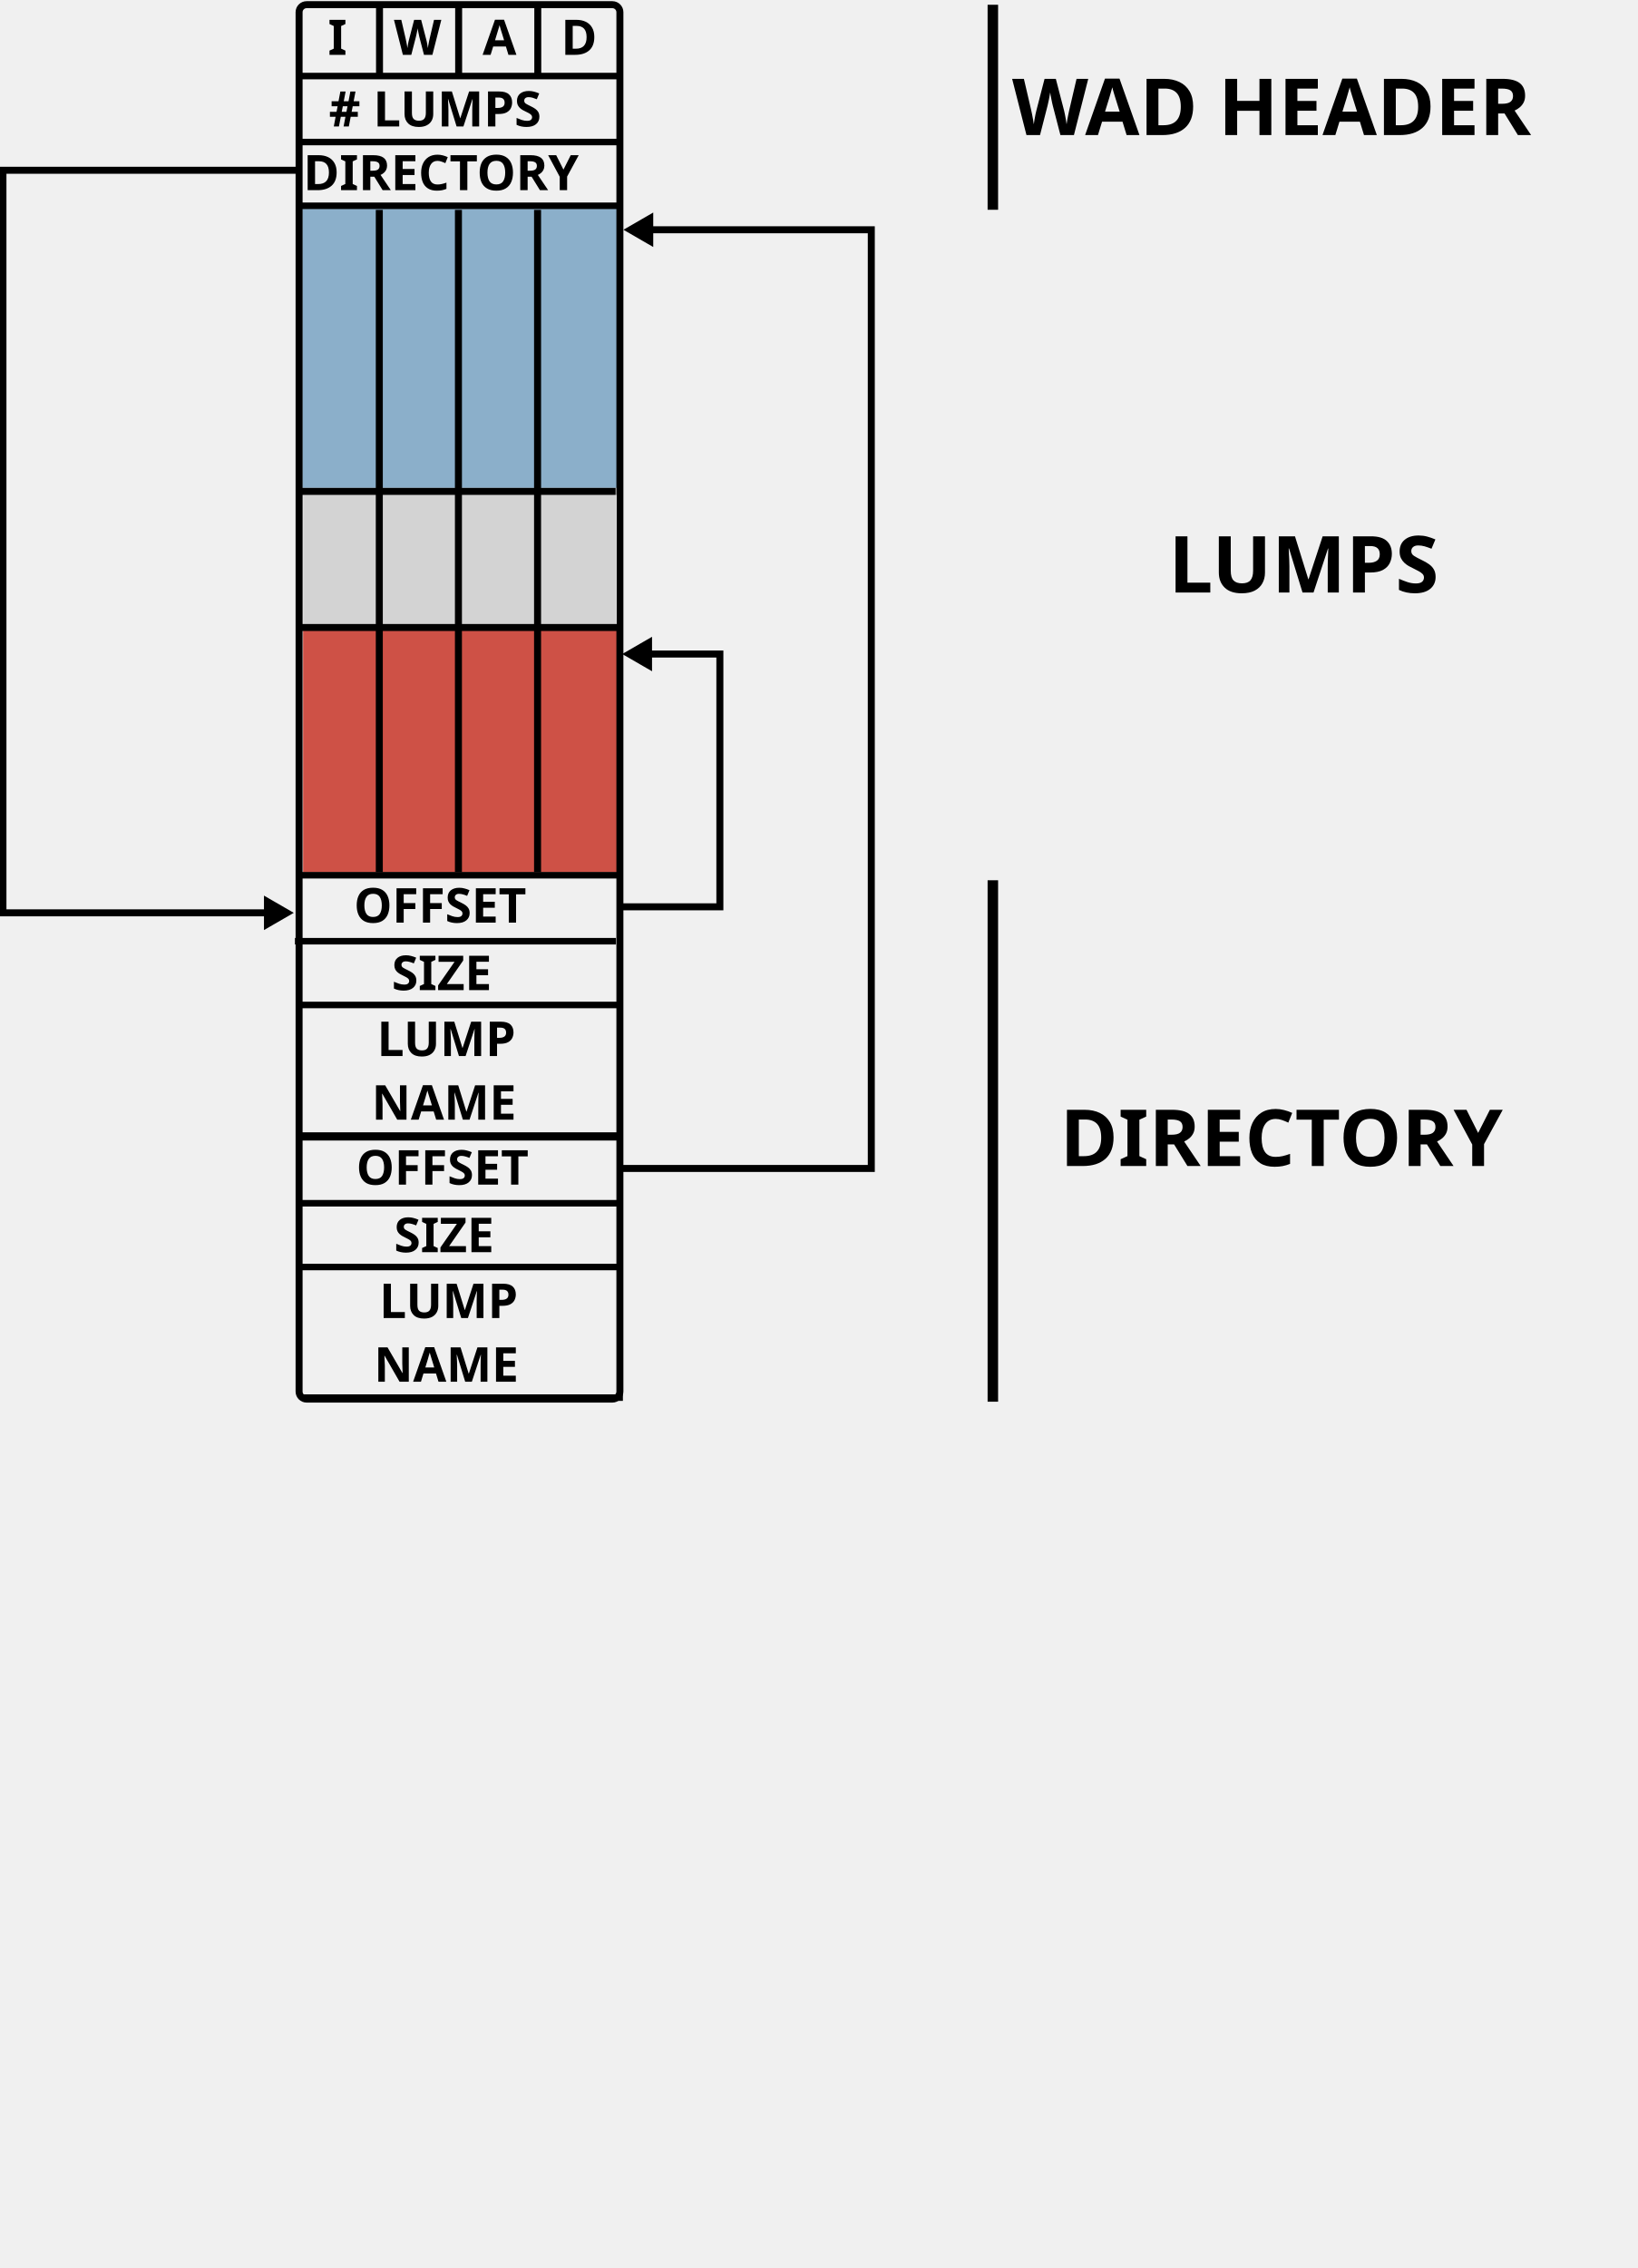
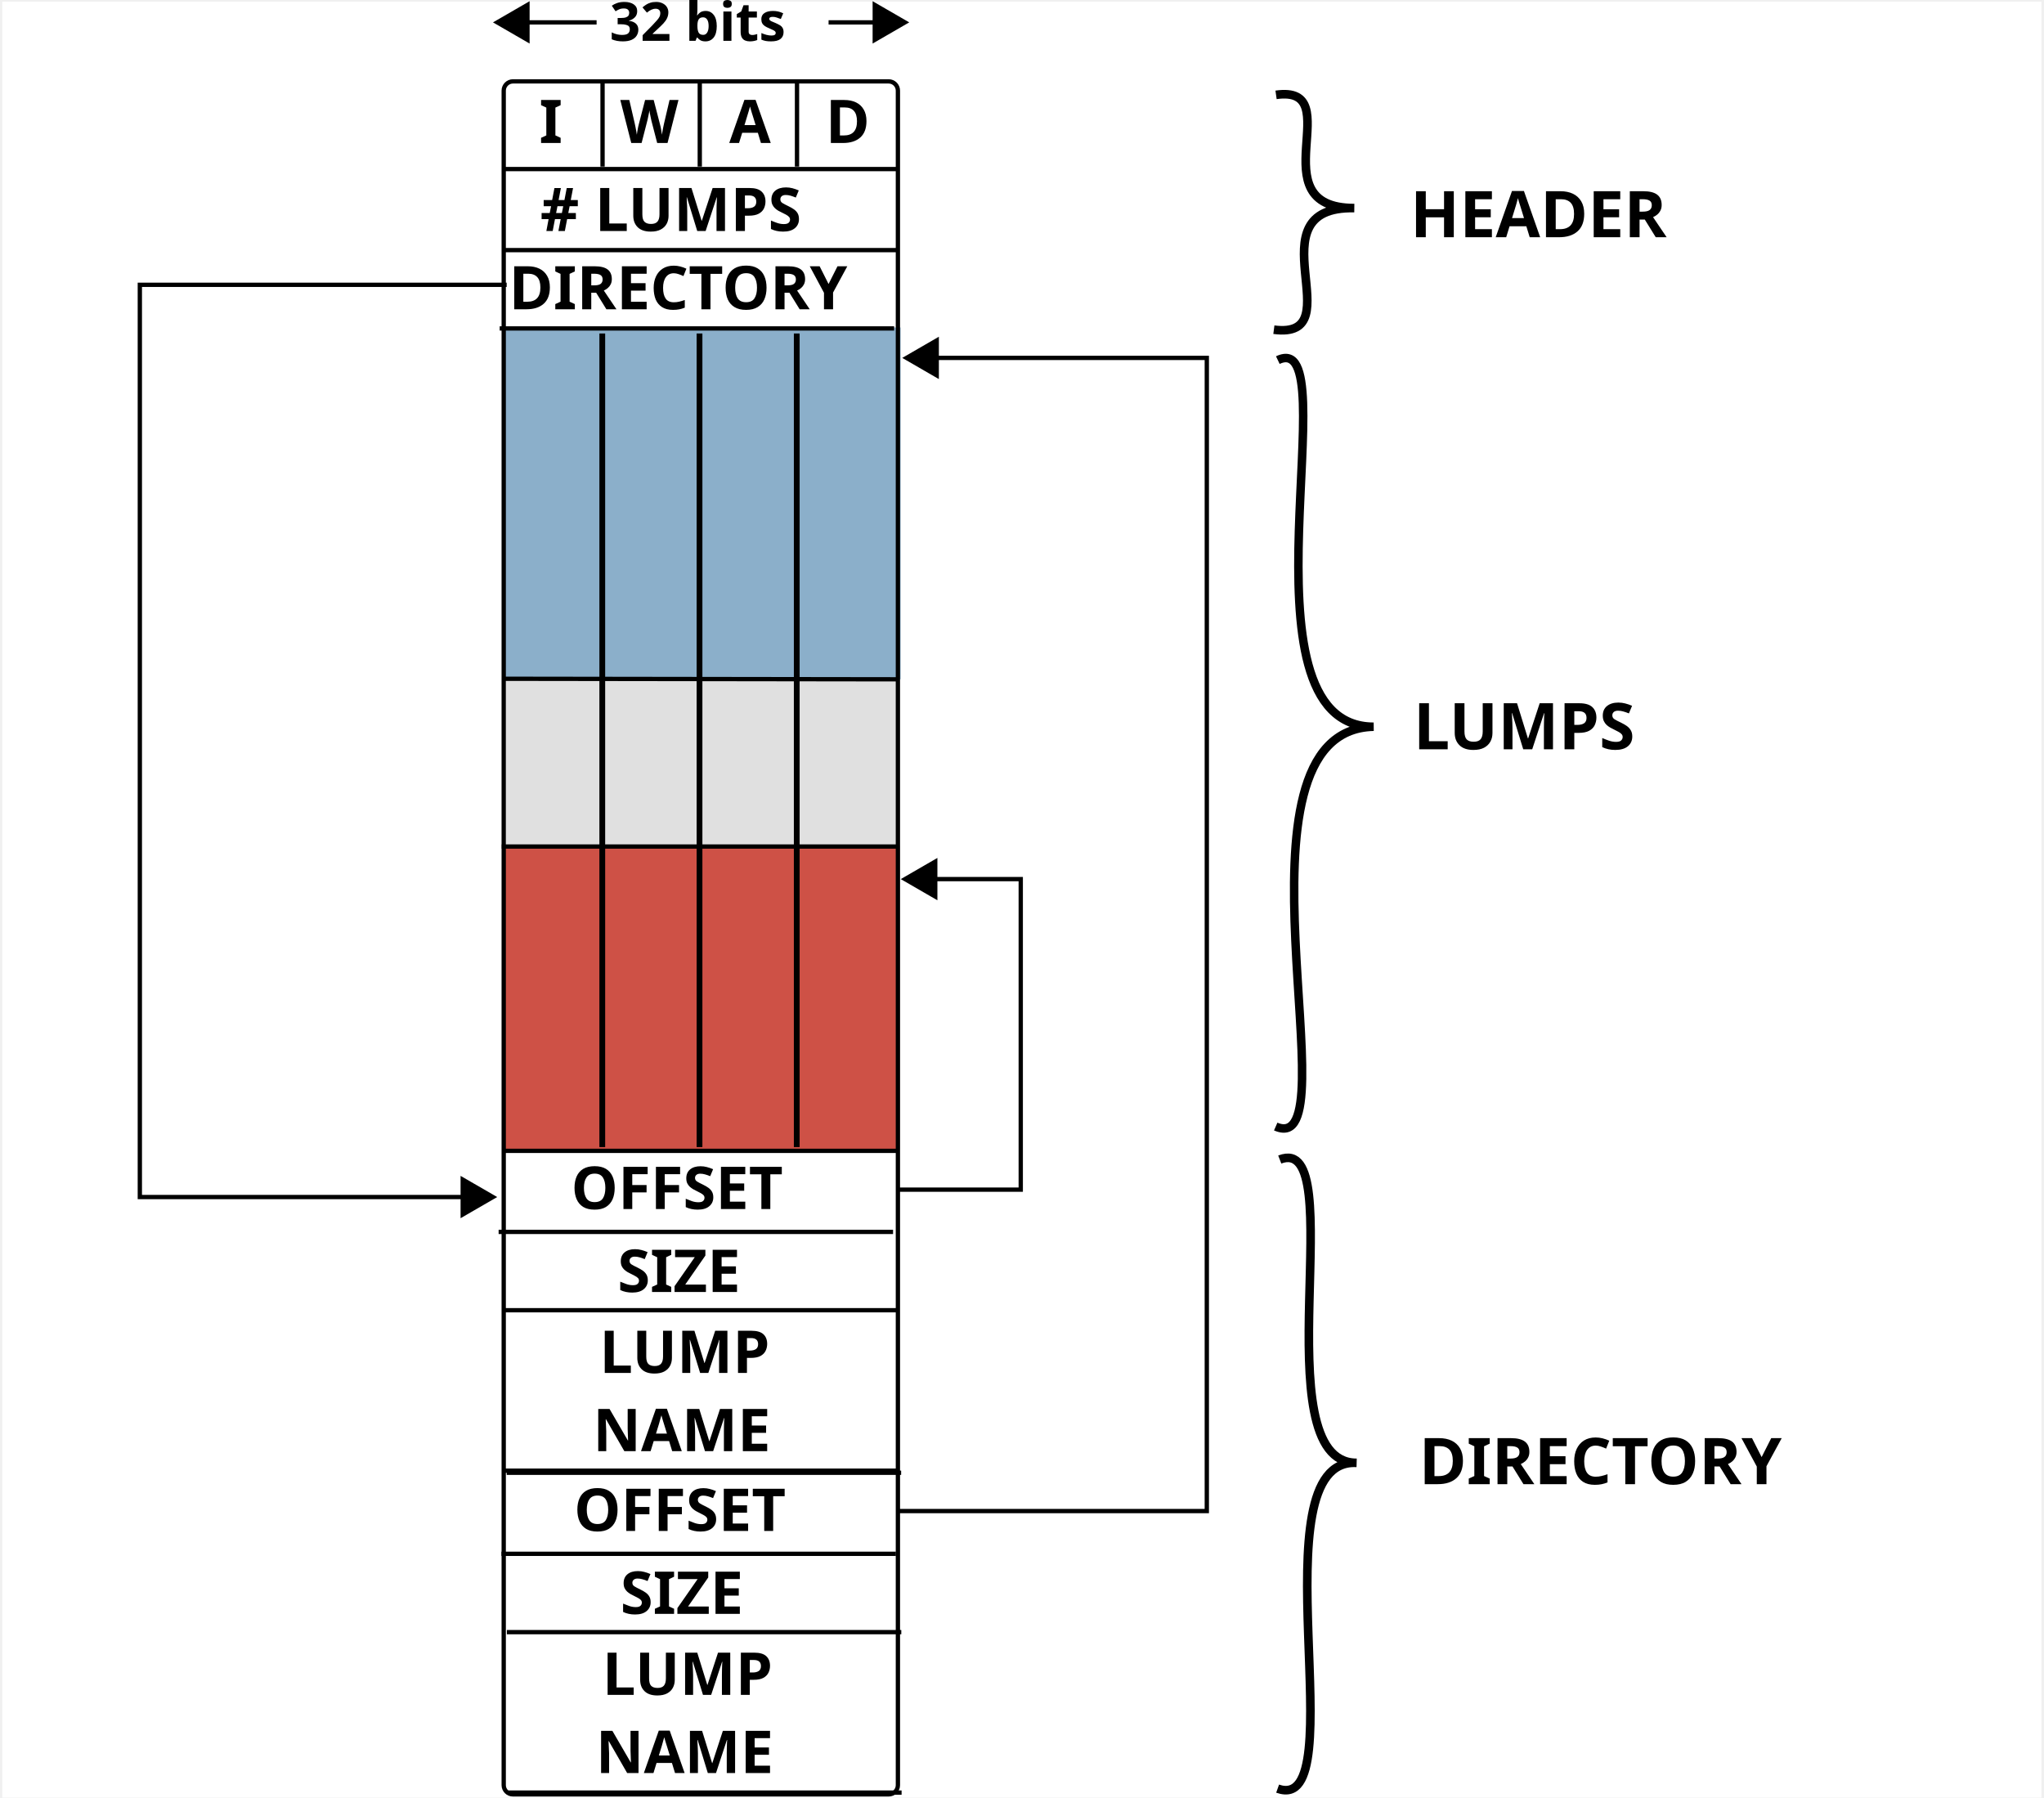
- <svg xmlns="http://www.w3.org/2000/svg" width="5.2in" height="7.2in" viewBox="0 0 468 648" id="svg5344" version="1.1">
+ <svg xmlns="http://www.w3.org/2000/svg" width="5.282in" height="4.645in" viewBox="0 0 475.358 418.075" id="svg5344" version="1.1">
  <defs id="defs5346">
-     <marker orient="auto" refY="0.0" refX="0.0" id="marker7127" style="overflow:visible">
-       <path id="path7129" d="M 5.77,0.0 L -2.88,5.0 L -2.88,-5.0 L 5.77,0.0 z " style="fill-rule:evenodd;stroke:#000000;stroke-width:1pt;stroke-opacity:1;fill:#000000;fill-opacity:1" transform="scale(0.4)" />
+     <marker style="overflow:visible" id="marker6209" refX="0" refY="0" orient="auto">
+       <path transform="scale(0.8,0.8)" style="fill:#000000;fill-opacity:1;fill-rule:evenodd;stroke:#000000;stroke-width:1pt;stroke-opacity:1" d="m 5.77,0 -8.65,5 0,-10 8.65,5 z" id="path6211" />
    </marker>
-     <marker style="overflow:visible" id="marker6973" refX="0.0" refY="0.0" orient="auto">
-       <path transform="scale(0.4)" style="fill-rule:evenodd;stroke:#000000;stroke-width:1pt;stroke-opacity:1;fill:#000000;fill-opacity:1" d="M 5.77,0.0 L -2.88,5.0 L -2.88,-5.0 L 5.77,0.0 z " id="path6975" />
+     <marker orient="auto" refY="0" refX="0" id="marker6155" style="overflow:visible">
+       <path id="path6157" d="m 5.77,0 -8.65,5 0,-10 8.65,5 z" style="fill:#000000;fill-opacity:1;fill-rule:evenodd;stroke:#000000;stroke-width:1pt;stroke-opacity:1" transform="scale(0.8,0.8)" />
    </marker>
-     <marker orient="auto" refY="0.0" refX="0.0" id="TriangleOutM" style="overflow:visible">
-       <path id="path6374" d="M 5.77,0.0 L -2.88,5.0 L -2.88,-5.0 L 5.77,0.0 z " style="fill-rule:evenodd;stroke:#000000;stroke-width:1pt;stroke-opacity:1;fill:#000000;fill-opacity:1" transform="scale(0.4)" />
+     <marker style="overflow:visible" id="marker6097" refX="0" refY="0" orient="auto">
+       <path transform="scale(0.8,0.8)" style="fill:#000000;fill-opacity:1;fill-rule:evenodd;stroke:#000000;stroke-width:1pt;stroke-opacity:1" d="m 5.77,0 -8.65,5 0,-10 8.65,5 z" id="path6099" />
+     </marker>
+     <marker style="overflow:visible" id="marker6061" refX="0" refY="0" orient="auto">
+       <path transform="scale(0.8,0.8)" style="fill:#000000;fill-opacity:1;fill-rule:evenodd;stroke:#000000;stroke-width:1pt;stroke-opacity:1" d="m 5.77,0 -8.65,5 0,-10 8.65,5 z" id="path6063" />
+     </marker>
+     <marker orient="auto" refY="0" refX="0" id="TriangleOutL" style="overflow:visible">
+       <path id="path5897" d="m 5.77,0 -8.65,5 0,-10 8.65,5 z" style="fill:#000000;fill-opacity:1;fill-rule:evenodd;stroke:#000000;stroke-width:1pt;stroke-opacity:1" transform="scale(0.8,0.8)" />
+     </marker>
+     <marker orient="auto" refY="0" refX="0" id="marker7127" style="overflow:visible">
+       <path id="path7129" d="m 5.77,0 -8.65,5 0,-10 8.65,5 z" style="fill:#000000;fill-opacity:1;fill-rule:evenodd;stroke:#000000;stroke-width:1pt;stroke-opacity:1" transform="scale(0.4,0.4)" />
    </marker>
  </defs>
-   <g id="layer1" transform="translate(0,-404.3621)">
-     <rect style="opacity:1;fill:#ce5146;fill-opacity:1;stroke:none;stroke-width:2;stroke-miterlimit:4;stroke-dasharray:none;stroke-dashoffset:0;stroke-opacity:1" id="rect7311-1" width="90.914" height="70.206" x="86.621" y="583.399" />
-     <rect style="opacity:1;fill:#8bafca;fill-opacity:1;stroke:none;stroke-width:2;stroke-miterlimit:4;stroke-dasharray:none;stroke-dashoffset:0;stroke-opacity:1" id="rect7311" width="91.419" height="82.327" x="86.368" y="462.938" />
-     <rect style="opacity:1;fill:#e0e0e0;fill-opacity:1;stroke:none;stroke-width:2;stroke-miterlimit:4;stroke-dasharray:none;stroke-dashoffset:0;stroke-opacity:1" id="rect7073" width="91.419" height="39.901" x="86.025" y="543.75" ry="0" />
-     <rect style="opacity:1;fill:none;fill-opacity:1;stroke:#000000;stroke-width:2;stroke-miterlimit:4;stroke-dasharray:none;stroke-dashoffset:0;stroke-opacity:1" id="rect6026" width="91.683" height="398.403" x="85.473" y="405.698" ry="2.15" />
-     <rect style="opacity:1;fill:#d3d3d3;fill-opacity:1;stroke:none;stroke-width:2;stroke-miterlimit:4;stroke-dasharray:none;stroke-dashoffset:0;stroke-opacity:1" id="rect7117" width="89.398" height="37.376" x="86.873" y="545.771" ry="0" />
-     <g id="g6204" transform="matrix(1,0,0,0.5557775,-16,206.266)">
-       <path id="path6028-8" d="m 124.398,804.797 0,-340.467" style="fill:none;fill-rule:evenodd;stroke:#000000;stroke-width:2;stroke-linecap:butt;stroke-linejoin:miter;stroke-miterlimit:4;stroke-dasharray:none;stroke-opacity:1" />
-       <path id="path6028-3" d="m 147.013,804.797 0,-340.467" style="fill:none;fill-rule:evenodd;stroke:#000000;stroke-width:2;stroke-linecap:butt;stroke-linejoin:miter;stroke-miterlimit:4;stroke-dasharray:none;stroke-opacity:1" />
-       <path id="path6028-9" d="m 169.628,804.797 0,-340.467" style="fill:none;fill-rule:evenodd;stroke:#000000;stroke-width:2;stroke-linecap:butt;stroke-linejoin:miter;stroke-miterlimit:4;stroke-dasharray:none;stroke-opacity:1" />
-     </g>
-     <path style="fill:none;fill-rule:evenodd;stroke:#000000;stroke-width:1.866;stroke-linecap:butt;stroke-linejoin:miter;stroke-miterlimit:4;stroke-dasharray:none;stroke-opacity:1" d="m 85.13,426.091 91.741,0" id="path6077" />
-     <text xml:space="preserve" style="font-style:normal;font-weight:normal;font-size:21.772px;line-height:125%;font-family:sans-serif;letter-spacing:0px;word-spacing:0px;fill:#000000;fill-opacity:1;stroke:none;stroke-width:1px;stroke-linecap:butt;stroke-linejoin:miter;stroke-opacity:1" x="93.711" y="420.028" id="text6079">
-       <tspan id="tspan6081" x="93.711" y="420.028" style="font-weight:bold;font-size:13.996px">I</tspan>
-     </text>
-     <text xml:space="preserve" style="font-style:normal;font-weight:normal;font-size:21.772px;line-height:125%;font-family:sans-serif;letter-spacing:0px;word-spacing:0px;fill:#000000;fill-opacity:1;stroke:none;stroke-width:1px;stroke-linecap:butt;stroke-linejoin:miter;stroke-opacity:1" x="112.59" y="420.028" id="text6079-8">
-       <tspan id="tspan6081-8" x="112.59" y="420.028" style="font-weight:bold;font-size:13.996px">W</tspan>
-     </text>
-     <text xml:space="preserve" style="font-style:normal;font-weight:normal;font-size:21.772px;line-height:125%;font-family:sans-serif;letter-spacing:0px;word-spacing:0px;fill:#000000;fill-opacity:1;stroke:none;stroke-width:1px;stroke-linecap:butt;stroke-linejoin:miter;stroke-opacity:1" x="137.925" y="420.028" id="text6079-1">
-       <tspan id="tspan6081-7" x="137.925" y="420.028" style="font-weight:bold;font-size:13.996px">A</tspan>
-     </text>
-     <text xml:space="preserve" style="font-style:normal;font-weight:normal;font-size:21.772px;line-height:125%;font-family:sans-serif;letter-spacing:0px;word-spacing:0px;fill:#000000;fill-opacity:1;stroke:none;stroke-width:1px;stroke-linecap:butt;stroke-linejoin:miter;stroke-opacity:1" x="160.295" y="420.028" id="text6079-4">
-       <tspan id="tspan6081-1" x="160.295" y="420.028" style="font-weight:bold;font-size:13.996px">D</tspan>
-     </text>
-     <path style="fill:none;fill-rule:evenodd;stroke:#000000;stroke-width:1.866;stroke-linecap:butt;stroke-linejoin:miter;stroke-miterlimit:4;stroke-dasharray:none;stroke-opacity:1" d="m 85.426,444.942 91.741,0" id="path6077-2" />
-     <text xml:space="preserve" style="font-style:normal;font-weight:normal;font-size:21.772px;line-height:125%;font-family:sans-serif;letter-spacing:0px;word-spacing:0px;fill:#000000;fill-opacity:1;stroke:none;stroke-width:1px;stroke-linecap:butt;stroke-linejoin:miter;stroke-opacity:1" x="93.974" y="440.499" id="text6140">
-       <tspan id="tspan6142" x="93.974" y="440.499" style="font-weight:bold;font-size:13.996px"># LUMPS</tspan>
-     </text>
-     <g transform="matrix(0.6220471,0,0,0.06098239,45.60448,376.3824)" id="g6120-8" style="stroke-width:3.194;stroke-miterlimit:4;stroke-dasharray:none">
-       <path id="path6028-8-6" d="m 101.046,805.719 0,-324.688" style="fill:none;fill-rule:evenodd;stroke:#000000;stroke-width:3.194;stroke-linecap:butt;stroke-linejoin:miter;stroke-miterlimit:4;stroke-dasharray:none;stroke-opacity:1" />
-       <path id="path6028-3-7" d="m 137.401,805.719 0,-324.688" style="fill:none;fill-rule:evenodd;stroke:#000000;stroke-width:3.194;stroke-linecap:butt;stroke-linejoin:miter;stroke-miterlimit:4;stroke-dasharray:none;stroke-opacity:1" />
-       <path id="path6028-9-1" d="m 173.756,805.719 0,-324.688" style="fill:none;fill-rule:evenodd;stroke:#000000;stroke-width:3.194;stroke-linecap:butt;stroke-linejoin:miter;stroke-miterlimit:4;stroke-dasharray:none;stroke-opacity:1" />
-     </g>
-     <path style="fill:none;fill-rule:evenodd;stroke:#000000;stroke-width:1.866;stroke-linecap:butt;stroke-linejoin:miter;stroke-miterlimit:4;stroke-dasharray:none;stroke-opacity:1" d="m 84.537,463.159 91.741,0" id="path6077-2-6" />
-     <text xml:space="preserve" style="font-style:normal;font-weight:normal;font-size:21.772px;line-height:125%;font-family:sans-serif;letter-spacing:0px;word-spacing:0px;fill:#000000;fill-opacity:1;stroke:none;stroke-width:1px;stroke-linecap:butt;stroke-linejoin:miter;stroke-opacity:1" x="86.661" y="458.701" id="text6140-9">
-       <tspan id="tspan6142-4" x="86.661" y="458.701" style="font-weight:bold;font-size:13.996px">DIRECTORY</tspan>
-     </text>
+   <g id="layer1" transform="translate(-0.3402869,-386.771)">
+     <rect style="opacity:1;fill:#ffffff;fill-opacity:1;stroke:none;stroke-width:2;stroke-miterlimit:4;stroke-dasharray:none;stroke-dashoffset:0;stroke-opacity:1" id="rect6629" width="474.267" height="417.698" x="0.845" y="387.148" />
    <text xml:space="preserve" style="font-style:normal;font-weight:normal;font-size:41.055px;line-height:125%;font-family:sans-serif;letter-spacing:0px;word-spacing:0px;fill:#000000;fill-opacity:1;stroke:none;stroke-width:1px;stroke-linecap:butt;stroke-linejoin:miter;stroke-opacity:1" x="263.088" y="384.423" id="text6209" transform="scale(0.8525109,1.173006)">
      <tspan id="tspan6211" x="263.088" y="384.423" />
    </text>
-     <g id="g6935">
-       <path id="path6217" d="m 283.741,405.724 0,58.571" style="fill:none;fill-rule:evenodd;stroke:#000000;stroke-width:3;stroke-linecap:butt;stroke-linejoin:miter;stroke-miterlimit:4;stroke-dasharray:none;stroke-opacity:1" />
-       <text id="text6219" y="442.954" x="289.252" style="font-style:normal;font-weight:normal;font-size:35px;line-height:125%;font-family:sans-serif;letter-spacing:0px;word-spacing:0px;fill:#000000;fill-opacity:1;stroke:none;stroke-width:1px;stroke-linecap:butt;stroke-linejoin:miter;stroke-opacity:1" xml:space="preserve">
-         <tspan style="font-weight:bold;font-size:22.5px" y="442.954" x="289.252" id="tspan6221">WAD HEADER</tspan>
+     <rect style="opacity:1;fill:#ce5146;fill-opacity:1;stroke:none;stroke-width:1;stroke-miterlimit:4;stroke-dasharray:none;stroke-dashoffset:0;stroke-opacity:1" id="rect7311-1" width="91.924" height="70.711" x="117.61" y="583.399" />
+     <rect style="opacity:1;fill:#8bafca;fill-opacity:1;stroke:none;stroke-width:1;stroke-miterlimit:4;stroke-dasharray:none;stroke-dashoffset:0;stroke-opacity:1" id="rect7311" width="92.429" height="81.822" x="117.358" y="462.938" />
+     <rect style="opacity:1;fill:#e0e0e0;fill-opacity:1;stroke:none;stroke-width:1;stroke-miterlimit:4;stroke-dasharray:none;stroke-dashoffset:0;stroke-opacity:1" id="rect7073" width="91.419" height="38.765" x="118.025" y="544.887" ry="0" />
+     <rect style="opacity:1;fill:none;fill-opacity:1;stroke:#000000;stroke-width:1;stroke-miterlimit:4;stroke-dasharray:none;stroke-dashoffset:0;stroke-opacity:1" id="rect6026" width="91.683" height="398.403" x="117.473" y="405.698" ry="2.15" />
+     <g id="g6204" transform="matrix(1,0,0,0.5557775,16,206.266)" style="stroke-width:1.341;stroke-miterlimit:4;stroke-dasharray:none">
+       <path id="path6028-8" d="m 124.398,804.797 0,-340.467" style="fill:none;fill-rule:evenodd;stroke:#000000;stroke-width:1.341;stroke-linecap:butt;stroke-linejoin:miter;stroke-miterlimit:4;stroke-dasharray:none;stroke-opacity:1" />
+       <path id="path6028-3" d="m 147.013,804.797 0,-340.467" style="fill:none;fill-rule:evenodd;stroke:#000000;stroke-width:1.341;stroke-linecap:butt;stroke-linejoin:miter;stroke-miterlimit:4;stroke-dasharray:none;stroke-opacity:1" />
+       <path id="path6028-9" d="m 169.628,804.797 0,-340.467" style="fill:none;fill-rule:evenodd;stroke:#000000;stroke-width:1.341;stroke-linecap:butt;stroke-linejoin:miter;stroke-miterlimit:4;stroke-dasharray:none;stroke-opacity:1" />
+     </g>
+     <path style="fill:none;fill-rule:evenodd;stroke:#000000;stroke-width:1;stroke-linecap:butt;stroke-linejoin:miter;stroke-miterlimit:4;stroke-dasharray:none;stroke-opacity:1" d="m 117.13,426.091 91.741,0" id="path6077" />
+     <text xml:space="preserve" style="font-style:normal;font-weight:normal;font-size:21.772px;line-height:125%;font-family:sans-serif;letter-spacing:0px;word-spacing:0px;fill:#000000;fill-opacity:1;stroke:none;stroke-width:1;stroke-linecap:butt;stroke-linejoin:miter;stroke-miterlimit:4;stroke-dasharray:none;stroke-opacity:1" x="125.711" y="420.028" id="text6079">
+       <tspan id="tspan6081" x="125.711" y="420.028" style="font-weight:bold;font-size:13.996px;stroke-width:1;stroke-miterlimit:4;stroke-dasharray:none">I</tspan>
+     </text>
+     <text xml:space="preserve" style="font-style:normal;font-weight:normal;font-size:21.772px;line-height:125%;font-family:sans-serif;letter-spacing:0px;word-spacing:0px;fill:#000000;fill-opacity:1;stroke:none;stroke-width:1;stroke-linecap:butt;stroke-linejoin:miter;stroke-miterlimit:4;stroke-dasharray:none;stroke-opacity:1" x="144.59" y="420.028" id="text6079-8">
+       <tspan id="tspan6081-8" x="144.59" y="420.028" style="font-weight:bold;font-size:13.996px;stroke-width:1;stroke-miterlimit:4;stroke-dasharray:none">W</tspan>
+     </text>
+     <text xml:space="preserve" style="font-style:normal;font-weight:normal;font-size:21.772px;line-height:125%;font-family:sans-serif;letter-spacing:0px;word-spacing:0px;fill:#000000;fill-opacity:1;stroke:none;stroke-width:1;stroke-linecap:butt;stroke-linejoin:miter;stroke-miterlimit:4;stroke-dasharray:none;stroke-opacity:1" x="169.925" y="420.028" id="text6079-1">
+       <tspan id="tspan6081-7" x="169.925" y="420.028" style="font-weight:bold;font-size:13.996px;stroke-width:1;stroke-miterlimit:4;stroke-dasharray:none">A</tspan>
+     </text>
+     <text xml:space="preserve" style="font-style:normal;font-weight:normal;font-size:21.772px;line-height:125%;font-family:sans-serif;letter-spacing:0px;word-spacing:0px;fill:#000000;fill-opacity:1;stroke:none;stroke-width:1;stroke-linecap:butt;stroke-linejoin:miter;stroke-miterlimit:4;stroke-dasharray:none;stroke-opacity:1" x="192.295" y="420.028" id="text6079-4">
+       <tspan id="tspan6081-1" x="192.295" y="420.028" style="font-weight:bold;font-size:13.996px;stroke-width:1;stroke-miterlimit:4;stroke-dasharray:none">D</tspan>
+     </text>
+     <path style="fill:none;fill-rule:evenodd;stroke:#000000;stroke-width:1;stroke-linecap:butt;stroke-linejoin:miter;stroke-miterlimit:4;stroke-dasharray:none;stroke-opacity:1" d="m 117.426,444.942 91.741,0" id="path6077-2" />
+     <text xml:space="preserve" style="font-style:normal;font-weight:normal;font-size:21.772px;line-height:125%;font-family:sans-serif;letter-spacing:0px;word-spacing:0px;fill:#000000;fill-opacity:1;stroke:none;stroke-width:1;stroke-linecap:butt;stroke-linejoin:miter;stroke-miterlimit:4;stroke-dasharray:none;stroke-opacity:1" x="125.974" y="440.499" id="text6140">
+       <tspan id="tspan6142" x="125.974" y="440.499" style="font-weight:bold;font-size:13.996px;stroke-width:1;stroke-miterlimit:4;stroke-dasharray:none"># LUMPS</tspan>
+     </text>
+     <path style="fill:none;fill-rule:evenodd;stroke:#000000;stroke-width:1;stroke-linecap:butt;stroke-linejoin:miter;stroke-miterlimit:4;stroke-dasharray:none;stroke-opacity:1" d="m 140.46,425.517 0,-19.8" id="path6028-8-6" />
+     <path style="fill:none;fill-rule:evenodd;stroke:#000000;stroke-width:1;stroke-linecap:butt;stroke-linejoin:miter;stroke-miterlimit:4;stroke-dasharray:none;stroke-opacity:1" d="m 163.074,425.517 0,-19.8" id="path6028-3-7" />
+     <path style="fill:none;fill-rule:evenodd;stroke:#000000;stroke-width:1;stroke-linecap:butt;stroke-linejoin:miter;stroke-miterlimit:4;stroke-dasharray:none;stroke-opacity:1" d="m 185.689,425.517 0,-19.8" id="path6028-9-1" />
+     <path style="fill:none;fill-rule:evenodd;stroke:#000000;stroke-width:1;stroke-linecap:butt;stroke-linejoin:miter;stroke-miterlimit:4;stroke-dasharray:none;stroke-opacity:1" d="m 116.537,463.159 91.741,0" id="path6077-2-6" />
+     <text xml:space="preserve" style="font-style:normal;font-weight:normal;font-size:21.772px;line-height:125%;font-family:sans-serif;letter-spacing:0px;word-spacing:0px;fill:#000000;fill-opacity:1;stroke:none;stroke-width:1;stroke-linecap:butt;stroke-linejoin:miter;stroke-miterlimit:4;stroke-dasharray:none;stroke-opacity:1" x="118.661" y="458.701" id="text6140-9">
+       <tspan id="tspan6142-4" x="118.661" y="458.701" style="font-weight:bold;font-size:13.996px;stroke-width:1;stroke-miterlimit:4;stroke-dasharray:none">DIRECTORY</tspan>
+     </text>
+     <text xml:space="preserve" style="font-style:normal;font-weight:normal;font-size:15px;line-height:125%;font-family:sans-serif;letter-spacing:0px;word-spacing:0px;fill:#000000;fill-opacity:1;stroke:none;stroke-width:1px;stroke-linecap:butt;stroke-linejoin:miter;stroke-opacity:1;" x="328.323" y="441.944" id="text6219">
+       <tspan id="tspan6221" x="328.323" y="441.944" style="font-weight:bold;font-size:15px;">HEADER</tspan>
+     </text>
+     <path style="fill:none;fill-rule:evenodd;stroke:#000000;stroke-width:1;stroke-linecap:butt;stroke-linejoin:miter;stroke-miterlimit:4;stroke-dasharray:none;stroke-opacity:1;marker-end:url(#marker6061)" d="m 118.163,453.01 -85.323,0 0,212.162 77.436,0" id="path6223" />
+     <g id="g6724" transform="translate(16,-38.68527)" style="stroke-width:1;stroke-miterlimit:4;stroke-dasharray:none">
+       <path id="path6077-8" d="m 101.507,693.114 91.741,0" style="fill:none;fill-rule:evenodd;stroke:#000000;stroke-width:1;stroke-linecap:butt;stroke-linejoin:miter;stroke-miterlimit:4;stroke-dasharray:none;stroke-opacity:1" />
+       <path id="path6077-2-1" d="m 100.288,711.965 91.741,0" style="fill:none;fill-rule:evenodd;stroke:#000000;stroke-width:1;stroke-linecap:butt;stroke-linejoin:miter;stroke-miterlimit:4;stroke-dasharray:none;stroke-opacity:1" />
+       <path id="path6077-2-6-0" d="m 101.542,730.182 91.741,0" style="fill:none;fill-rule:evenodd;stroke:#000000;stroke-width:1;stroke-linecap:butt;stroke-linejoin:miter;stroke-miterlimit:4;stroke-dasharray:none;stroke-opacity:1" />
+       <text id="text6679" y="706.648" x="117.143" style="font-style:normal;font-weight:normal;font-size:35px;line-height:125%;font-family:sans-serif;letter-spacing:0px;word-spacing:0px;fill:#000000;fill-opacity:1;stroke:none;stroke-width:1;stroke-linecap:butt;stroke-linejoin:miter;stroke-miterlimit:4;stroke-dasharray:none;stroke-opacity:1" xml:space="preserve">
+         <tspan style="font-weight:bold;font-size:13.75px;stroke-width:1;stroke-miterlimit:4;stroke-dasharray:none" y="706.648" x="117.143" id="tspan6681">OFFSET</tspan>
+       </text>
+       <text id="text6679-5" y="725.939" x="127.954" style="font-style:normal;font-weight:normal;font-size:35px;line-height:125%;font-family:sans-serif;letter-spacing:0px;word-spacing:0px;fill:#000000;fill-opacity:1;stroke:none;stroke-width:1;stroke-linecap:butt;stroke-linejoin:miter;stroke-miterlimit:4;stroke-dasharray:none;stroke-opacity:1" xml:space="preserve">
+         <tspan style="font-weight:bold;font-size:13.75px;stroke-width:1;stroke-miterlimit:4;stroke-dasharray:none" y="725.939" x="127.954" id="tspan6681-5">SIZE</tspan>
+       </text>
+       <path id="path6077-2-6-0-8-7" d="m 101.612,767.499 91.741,0" style="fill:none;fill-rule:evenodd;stroke:#000000;stroke-width:1;stroke-linecap:butt;stroke-linejoin:miter;stroke-miterlimit:4;stroke-dasharray:none;stroke-opacity:1" />
+       <text id="text6716" y="744.771" x="123.744" style="font-style:normal;font-weight:normal;font-size:35px;line-height:125%;font-family:sans-serif;letter-spacing:0px;word-spacing:0px;fill:#000000;fill-opacity:1;stroke:none;stroke-width:1;stroke-linecap:butt;stroke-linejoin:miter;stroke-miterlimit:4;stroke-dasharray:none;stroke-opacity:1" xml:space="preserve">
+         <tspan style="font-weight:bold;font-size:13.75px;stroke-width:1;stroke-miterlimit:4;stroke-dasharray:none" y="744.771" x="123.744" id="tspan6718">LUMP</tspan>
+       </text>
+       <text id="text6720" y="762.953" x="122.228" style="font-style:normal;font-weight:normal;font-size:35px;line-height:125%;font-family:sans-serif;letter-spacing:0px;word-spacing:0px;fill:#000000;fill-opacity:1;stroke:none;stroke-width:1;stroke-linecap:butt;stroke-linejoin:miter;stroke-miterlimit:4;stroke-dasharray:none;stroke-opacity:1" xml:space="preserve">
+         <tspan style="font-weight:bold;font-size:13.75px;stroke-width:1;stroke-miterlimit:4;stroke-dasharray:none" y="762.953" x="122.228" id="tspan6722">NAME</tspan>
      </text>
    </g>
-     <path style="fill:none;fill-rule:evenodd;stroke:#000000;stroke-width:2;stroke-linecap:butt;stroke-linejoin:miter;stroke-miterlimit:4;stroke-dasharray:none;stroke-opacity:1;marker-end:url(#TriangleOutM)" d="m 86.163,453.01 -85.323,0 0,212.162 77.436,0" id="path6223" />
-     <g id="g6724" transform="translate(-16,-38.68527)">
-       <path id="path6077-8" d="m 101.507,693.114 91.741,0" style="fill:none;fill-rule:evenodd;stroke:#000000;stroke-width:1.866;stroke-linecap:butt;stroke-linejoin:miter;stroke-miterlimit:4;stroke-dasharray:none;stroke-opacity:1" />
-       <path id="path6077-2-1" d="m 100.288,711.965 91.741,0" style="fill:none;fill-rule:evenodd;stroke:#000000;stroke-width:1.866;stroke-linecap:butt;stroke-linejoin:miter;stroke-miterlimit:4;stroke-dasharray:none;stroke-opacity:1" />
-       <path id="path6077-2-6-0" d="m 101.542,730.182 91.741,0" style="fill:none;fill-rule:evenodd;stroke:#000000;stroke-width:1.866;stroke-linecap:butt;stroke-linejoin:miter;stroke-miterlimit:4;stroke-dasharray:none;stroke-opacity:1" />
-       <text id="text6679" y="706.648" x="117.143" style="font-style:normal;font-weight:normal;font-size:35px;line-height:125%;font-family:sans-serif;letter-spacing:0px;word-spacing:0px;fill:#000000;fill-opacity:1;stroke:none;stroke-width:1px;stroke-linecap:butt;stroke-linejoin:miter;stroke-opacity:1" xml:space="preserve">
-         <tspan style="font-weight:bold;font-size:13.75px" y="706.648" x="117.143" id="tspan6681">OFFSET</tspan>
+     <g id="g6724-2" transform="translate(16.66183,36.18261)" style="stroke-width:1;stroke-miterlimit:4;stroke-dasharray:none">
+       <path id="path6077-8-5" d="m 101.507,693.114 91.741,0" style="fill:none;fill-rule:evenodd;stroke:#000000;stroke-width:1;stroke-linecap:butt;stroke-linejoin:miter;stroke-miterlimit:4;stroke-dasharray:none;stroke-opacity:1" />
+       <path id="path6077-2-1-3" d="m 100.288,711.965 91.741,0" style="fill:none;fill-rule:evenodd;stroke:#000000;stroke-width:1;stroke-linecap:butt;stroke-linejoin:miter;stroke-miterlimit:4;stroke-dasharray:none;stroke-opacity:1" />
+       <path id="path6077-2-6-0-5" d="m 101.542,730.182 91.741,0" style="fill:none;fill-rule:evenodd;stroke:#000000;stroke-width:1;stroke-linecap:butt;stroke-linejoin:miter;stroke-miterlimit:4;stroke-dasharray:none;stroke-opacity:1" />
+       <text id="text6679-4" y="706.648" x="117.143" style="font-style:normal;font-weight:normal;font-size:35px;line-height:125%;font-family:sans-serif;letter-spacing:0px;word-spacing:0px;fill:#000000;fill-opacity:1;stroke:none;stroke-width:1;stroke-linecap:butt;stroke-linejoin:miter;stroke-miterlimit:4;stroke-dasharray:none;stroke-opacity:1" xml:space="preserve">
+         <tspan style="font-weight:bold;font-size:13.75px;stroke-width:1;stroke-miterlimit:4;stroke-dasharray:none" y="706.648" x="117.143" id="tspan6681-59">OFFSET</tspan>
      </text>
-       <text id="text6679-5" y="725.939" x="127.954" style="font-style:normal;font-weight:normal;font-size:35px;line-height:125%;font-family:sans-serif;letter-spacing:0px;word-spacing:0px;fill:#000000;fill-opacity:1;stroke:none;stroke-width:1px;stroke-linecap:butt;stroke-linejoin:miter;stroke-opacity:1" xml:space="preserve">
-         <tspan style="font-weight:bold;font-size:13.75px" y="725.939" x="127.954" id="tspan6681-5">SIZE</tspan>
+       <text id="text6679-5-7" y="725.939" x="127.954" style="font-style:normal;font-weight:normal;font-size:35px;line-height:125%;font-family:sans-serif;letter-spacing:0px;word-spacing:0px;fill:#000000;fill-opacity:1;stroke:none;stroke-width:1;stroke-linecap:butt;stroke-linejoin:miter;stroke-miterlimit:4;stroke-dasharray:none;stroke-opacity:1" xml:space="preserve">
+         <tspan style="font-weight:bold;font-size:13.75px;stroke-width:1;stroke-miterlimit:4;stroke-dasharray:none" y="725.939" x="127.954" id="tspan6681-5-3">SIZE</tspan>
      </text>
-       <path id="path6077-2-6-0-8-7" d="m 101.612,767.499 91.741,0" style="fill:none;fill-rule:evenodd;stroke:#000000;stroke-width:1.866;stroke-linecap:butt;stroke-linejoin:miter;stroke-miterlimit:4;stroke-dasharray:none;stroke-opacity:1" />
-       <text id="text6716" y="744.771" x="123.744" style="font-style:normal;font-weight:normal;font-size:35px;line-height:125%;font-family:sans-serif;letter-spacing:0px;word-spacing:0px;fill:#000000;fill-opacity:1;stroke:none;stroke-width:1px;stroke-linecap:butt;stroke-linejoin:miter;stroke-opacity:1" xml:space="preserve">
-         <tspan style="font-weight:bold;font-size:13.75px" y="744.771" x="123.744" id="tspan6718">LUMP</tspan>
+       <path id="path6077-2-6-0-8-7-4" d="m 101.612,767.499 91.741,0" style="fill:none;fill-rule:evenodd;stroke:#000000;stroke-width:1;stroke-linecap:butt;stroke-linejoin:miter;stroke-miterlimit:4;stroke-dasharray:none;stroke-opacity:1" />
+       <text id="text6716-4" y="744.771" x="123.744" style="font-style:normal;font-weight:normal;font-size:35px;line-height:125%;font-family:sans-serif;letter-spacing:0px;word-spacing:0px;fill:#000000;fill-opacity:1;stroke:none;stroke-width:1;stroke-linecap:butt;stroke-linejoin:miter;stroke-miterlimit:4;stroke-dasharray:none;stroke-opacity:1" xml:space="preserve">
+         <tspan style="font-weight:bold;font-size:13.75px;stroke-width:1;stroke-miterlimit:4;stroke-dasharray:none" y="744.771" x="123.744" id="tspan6718-2">LUMP</tspan>
      </text>
-       <text id="text6720" y="762.953" x="122.228" style="font-style:normal;font-weight:normal;font-size:35px;line-height:125%;font-family:sans-serif;letter-spacing:0px;word-spacing:0px;fill:#000000;fill-opacity:1;stroke:none;stroke-width:1px;stroke-linecap:butt;stroke-linejoin:miter;stroke-opacity:1" xml:space="preserve">
-         <tspan style="font-weight:bold;font-size:13.75px" y="762.953" x="122.228" id="tspan6722">NAME</tspan>
+       <text id="text6720-1" y="762.953" x="122.228" style="font-style:normal;font-weight:normal;font-size:35px;line-height:125%;font-family:sans-serif;letter-spacing:0px;word-spacing:0px;fill:#000000;fill-opacity:1;stroke:none;stroke-width:1;stroke-linecap:butt;stroke-linejoin:miter;stroke-miterlimit:4;stroke-dasharray:none;stroke-opacity:1" xml:space="preserve">
+         <tspan style="font-weight:bold;font-size:13.75px;stroke-width:1;stroke-miterlimit:4;stroke-dasharray:none" y="762.953" x="122.228" id="tspan6722-1">NAME</tspan>
      </text>
    </g>
-     <g id="g6724-2" transform="translate(-15.33817,36.18261)">
-       <path id="path6077-8-5" d="m 101.507,693.114 91.741,0" style="fill:none;fill-rule:evenodd;stroke:#000000;stroke-width:1.866;stroke-linecap:butt;stroke-linejoin:miter;stroke-miterlimit:4;stroke-dasharray:none;stroke-opacity:1" />
-       <path id="path6077-2-1-3" d="m 100.288,711.965 91.741,0" style="fill:none;fill-rule:evenodd;stroke:#000000;stroke-width:1.866;stroke-linecap:butt;stroke-linejoin:miter;stroke-miterlimit:4;stroke-dasharray:none;stroke-opacity:1" />
-       <path id="path6077-2-6-0-5" d="m 101.542,730.182 91.741,0" style="fill:none;fill-rule:evenodd;stroke:#000000;stroke-width:1.866;stroke-linecap:butt;stroke-linejoin:miter;stroke-miterlimit:4;stroke-dasharray:none;stroke-opacity:1" />
-       <text id="text6679-4" y="706.648" x="117.143" style="font-style:normal;font-weight:normal;font-size:35px;line-height:125%;font-family:sans-serif;letter-spacing:0px;word-spacing:0px;fill:#000000;fill-opacity:1;stroke:none;stroke-width:1px;stroke-linecap:butt;stroke-linejoin:miter;stroke-opacity:1" xml:space="preserve">
-         <tspan style="font-weight:bold;font-size:13.75px" y="706.648" x="117.143" id="tspan6681-59">OFFSET</tspan>
-       </text>
-       <text id="text6679-5-7" y="725.939" x="127.954" style="font-style:normal;font-weight:normal;font-size:35px;line-height:125%;font-family:sans-serif;letter-spacing:0px;word-spacing:0px;fill:#000000;fill-opacity:1;stroke:none;stroke-width:1px;stroke-linecap:butt;stroke-linejoin:miter;stroke-opacity:1" xml:space="preserve">
-         <tspan style="font-weight:bold;font-size:13.75px" y="725.939" x="127.954" id="tspan6681-5-3">SIZE</tspan>
-       </text>
-       <path id="path6077-2-6-0-8-7-4" d="m 101.612,767.499 91.741,0" style="fill:none;fill-rule:evenodd;stroke:#000000;stroke-width:1.866;stroke-linecap:butt;stroke-linejoin:miter;stroke-miterlimit:4;stroke-dasharray:none;stroke-opacity:1" />
-       <text id="text6716-4" y="744.771" x="123.744" style="font-style:normal;font-weight:normal;font-size:35px;line-height:125%;font-family:sans-serif;letter-spacing:0px;word-spacing:0px;fill:#000000;fill-opacity:1;stroke:none;stroke-width:1px;stroke-linecap:butt;stroke-linejoin:miter;stroke-opacity:1" xml:space="preserve">
-         <tspan style="font-weight:bold;font-size:13.75px" y="744.771" x="123.744" id="tspan6718-2">LUMP</tspan>
-       </text>
-       <text id="text6720-1" y="762.953" x="122.228" style="font-style:normal;font-weight:normal;font-size:35px;line-height:125%;font-family:sans-serif;letter-spacing:0px;word-spacing:0px;fill:#000000;fill-opacity:1;stroke:none;stroke-width:1px;stroke-linecap:butt;stroke-linejoin:miter;stroke-opacity:1" xml:space="preserve">
-         <tspan style="font-weight:bold;font-size:13.75px" y="762.953" x="122.228" id="tspan6722-1">NAME</tspan>
-       </text>
-     </g>
-     <path style="fill:none;fill-rule:evenodd;stroke:#000000;stroke-width:3;stroke-linecap:butt;stroke-linejoin:miter;stroke-miterlimit:4;stroke-dasharray:none;stroke-opacity:1" d="m 283.741,655.866 0,148.98" id="path6217-8" />
-     <text xml:space="preserve" style="font-style:normal;font-weight:normal;font-size:35px;line-height:125%;font-family:sans-serif;letter-spacing:0px;word-spacing:0px;fill:#000000;fill-opacity:1;stroke:none;stroke-width:1px;stroke-linecap:butt;stroke-linejoin:miter;stroke-opacity:1" x="302.889" y="737.504" id="text6219-7">
-       <tspan id="tspan6221-2" x="302.889" y="737.504" style="font-weight:bold;font-size:22.5px">DIRECTORY</tspan>
+     <text xml:space="preserve" style="font-style:normal;font-weight:normal;font-size:15px;line-height:125%;font-family:sans-serif;letter-spacing:0px;word-spacing:0px;fill:#000000;fill-opacity:1;stroke:none;stroke-width:1px;stroke-linecap:butt;stroke-linejoin:miter;stroke-opacity:1;" x="330.344" y="731.948" id="text6219-7">
+       <tspan id="tspan6221-2" x="330.344" y="731.948" style="font-weight:bold;font-size:15px;">DIRECTORY</tspan>
    </text>
-     <text xml:space="preserve" style="font-style:normal;font-weight:normal;font-size:35px;line-height:125%;font-family:sans-serif;letter-spacing:0px;word-spacing:0px;fill:#000000;fill-opacity:1;stroke:none;stroke-width:1px;stroke-linecap:butt;stroke-linejoin:miter;stroke-opacity:1" x="333.928" y="573.659" id="text6219-7-4">
-       <tspan id="tspan6221-2-8" x="333.928" y="573.659" style="font-weight:bold;font-size:22.5px">LUMPS</tspan>
+     <text xml:space="preserve" style="font-style:normal;font-weight:normal;font-size:15px;line-height:125%;font-family:sans-serif;letter-spacing:0px;word-spacing:0px;fill:#000000;fill-opacity:1;stroke:none;stroke-width:1px;stroke-linecap:butt;stroke-linejoin:miter;stroke-opacity:1;" x="329.058" y="561.032" id="text6219-7-4">
+       <tspan id="tspan6221-2-8" x="329.058" y="561.032" style="font-weight:bold;font-size:15px;">LUMPS</tspan>
    </text>
-     <path style="fill:none;fill-rule:evenodd;stroke:#000000;stroke-width:2;stroke-linecap:butt;stroke-linejoin:miter;stroke-miterlimit:4;stroke-dasharray:none;stroke-opacity:1" d="m 85.015,583.651 91.924,0" id="path6961" />
-     <path style="fill:none;fill-rule:evenodd;stroke:#000000;stroke-width:2;stroke-linecap:butt;stroke-linejoin:miter;stroke-miterlimit:4;stroke-dasharray:none;stroke-opacity:1" d="m 84.51,544.76 91.419,0" id="path6963" />
-     <path style="fill:none;fill-rule:evenodd;stroke:#000000;stroke-width:2;stroke-linecap:butt;stroke-linejoin:miter;stroke-miterlimit:4;stroke-dasharray:none;stroke-opacity:1;marker-end:url(#marker6973)" d="m 176.939,663.453 28.789,0 0,-72.226 -22.223,0" id="path6965" />
-     <path style="fill:none;fill-rule:evenodd;stroke:#000000;stroke-width:2;stroke-linecap:butt;stroke-linejoin:miter;stroke-miterlimit:4;stroke-dasharray:none;stroke-opacity:1;marker-end:url(#marker7127)" d="m 176.777,738.205 72.226,0 0,-268.195 -65.155,0" id="path7119" />
+     <path style="fill:none;fill-rule:evenodd;stroke:#000000;stroke-width:1;stroke-linecap:butt;stroke-linejoin:miter;stroke-miterlimit:4;stroke-dasharray:none;stroke-opacity:1" d="m 117.015,583.651 91.924,0" id="path6961" />
+     <path style="fill:none;fill-rule:evenodd;stroke:#000000;stroke-width:1;stroke-linecap:butt;stroke-linejoin:miter;stroke-miterlimit:4;stroke-dasharray:none;stroke-opacity:1" d="m 117.268,544.634 91.924,0.126" id="path6963" />
+     <path style="fill:none;fill-rule:evenodd;stroke:#000000;stroke-width:1;stroke-linecap:butt;stroke-linejoin:miter;stroke-miterlimit:4;stroke-dasharray:none;stroke-opacity:1;marker-end:url(#marker6097)" d="m 208.939,663.453 28.789,0 0,-72.226 -22.223,0" id="path6965" />
+     <path style="fill:none;fill-rule:evenodd;stroke:#000000;stroke-width:1;stroke-linecap:butt;stroke-linejoin:miter;stroke-miterlimit:4;stroke-dasharray:none;stroke-opacity:1;marker-end:url(#TriangleOutL)" d="m 208.777,738.205 72.226,0 0,-268.195 -65.155,0" id="path7119" />
+     <text xml:space="preserve" style="font-style:normal;font-weight:normal;font-size:35px;line-height:125%;font-family:sans-serif;letter-spacing:0px;word-spacing:0px;fill:#000000;fill-opacity:1;stroke:none;stroke-width:1px;stroke-linecap:butt;stroke-linejoin:miter;stroke-opacity:1" x="142.127" y="396.268" id="text6143">
+       <tspan id="tspan6145" x="142.127" y="396.268" style="font-weight:bold;font-size:12.5px">32 bits</tspan>
+     </text>
+     <path style="fill:none;fill-rule:evenodd;stroke:#000000;stroke-width:1;stroke-linecap:butt;stroke-linejoin:miter;stroke-opacity:1;marker-end:url(#marker6155);stroke-miterlimit:4;stroke-dasharray:none" d="m 193.033,391.975 13.078,0" id="path6147" />
+     <path style="fill:none;fill-rule:evenodd;stroke:#000000;stroke-width:1;stroke-linecap:butt;stroke-linejoin:miter;stroke-miterlimit:4;stroke-dasharray:none;stroke-opacity:1;marker-end:url(#marker6209)" d="m 139.076,391.975 -18.418,0" id="path6201" />
+     <path style="fill:none;fill-rule:evenodd;stroke:#000000;stroke-width:2;stroke-linecap:butt;stroke-linejoin:miter;stroke-miterlimit:4;stroke-dasharray:none;stroke-opacity:1" d="m 296.603,463.449 c 18.698,2.438 -5.559,-28.772 18.698,-28.284 -22.74,0 -1.011,-28.772 -18.192,-26.334" id="path6529" />
+     <path style="fill:none;fill-rule:evenodd;stroke:#000000;stroke-width:1.973;stroke-linecap:butt;stroke-linejoin:miter;stroke-miterlimit:4;stroke-dasharray:none;stroke-opacity:1" d="m 297.029,648.776 c 18.2,7.958 -13.562,-92.207 22.785,-92.987 -33.343,0 -5.569,-93.224 -22.293,-85.266" id="path6529-1" />
+     <path style="fill:none;fill-rule:evenodd;stroke:#000000;stroke-width:2;stroke-linecap:butt;stroke-linejoin:miter;stroke-miterlimit:4;stroke-dasharray:none;stroke-opacity:1" d="m 297.474,802.761 c 18.35,6.532 -5.455,-77.076 18.35,-75.77 -22.318,0 -0.992,-77.076 -17.854,-70.544" id="path6529-6" />
  </g>
</svg>
